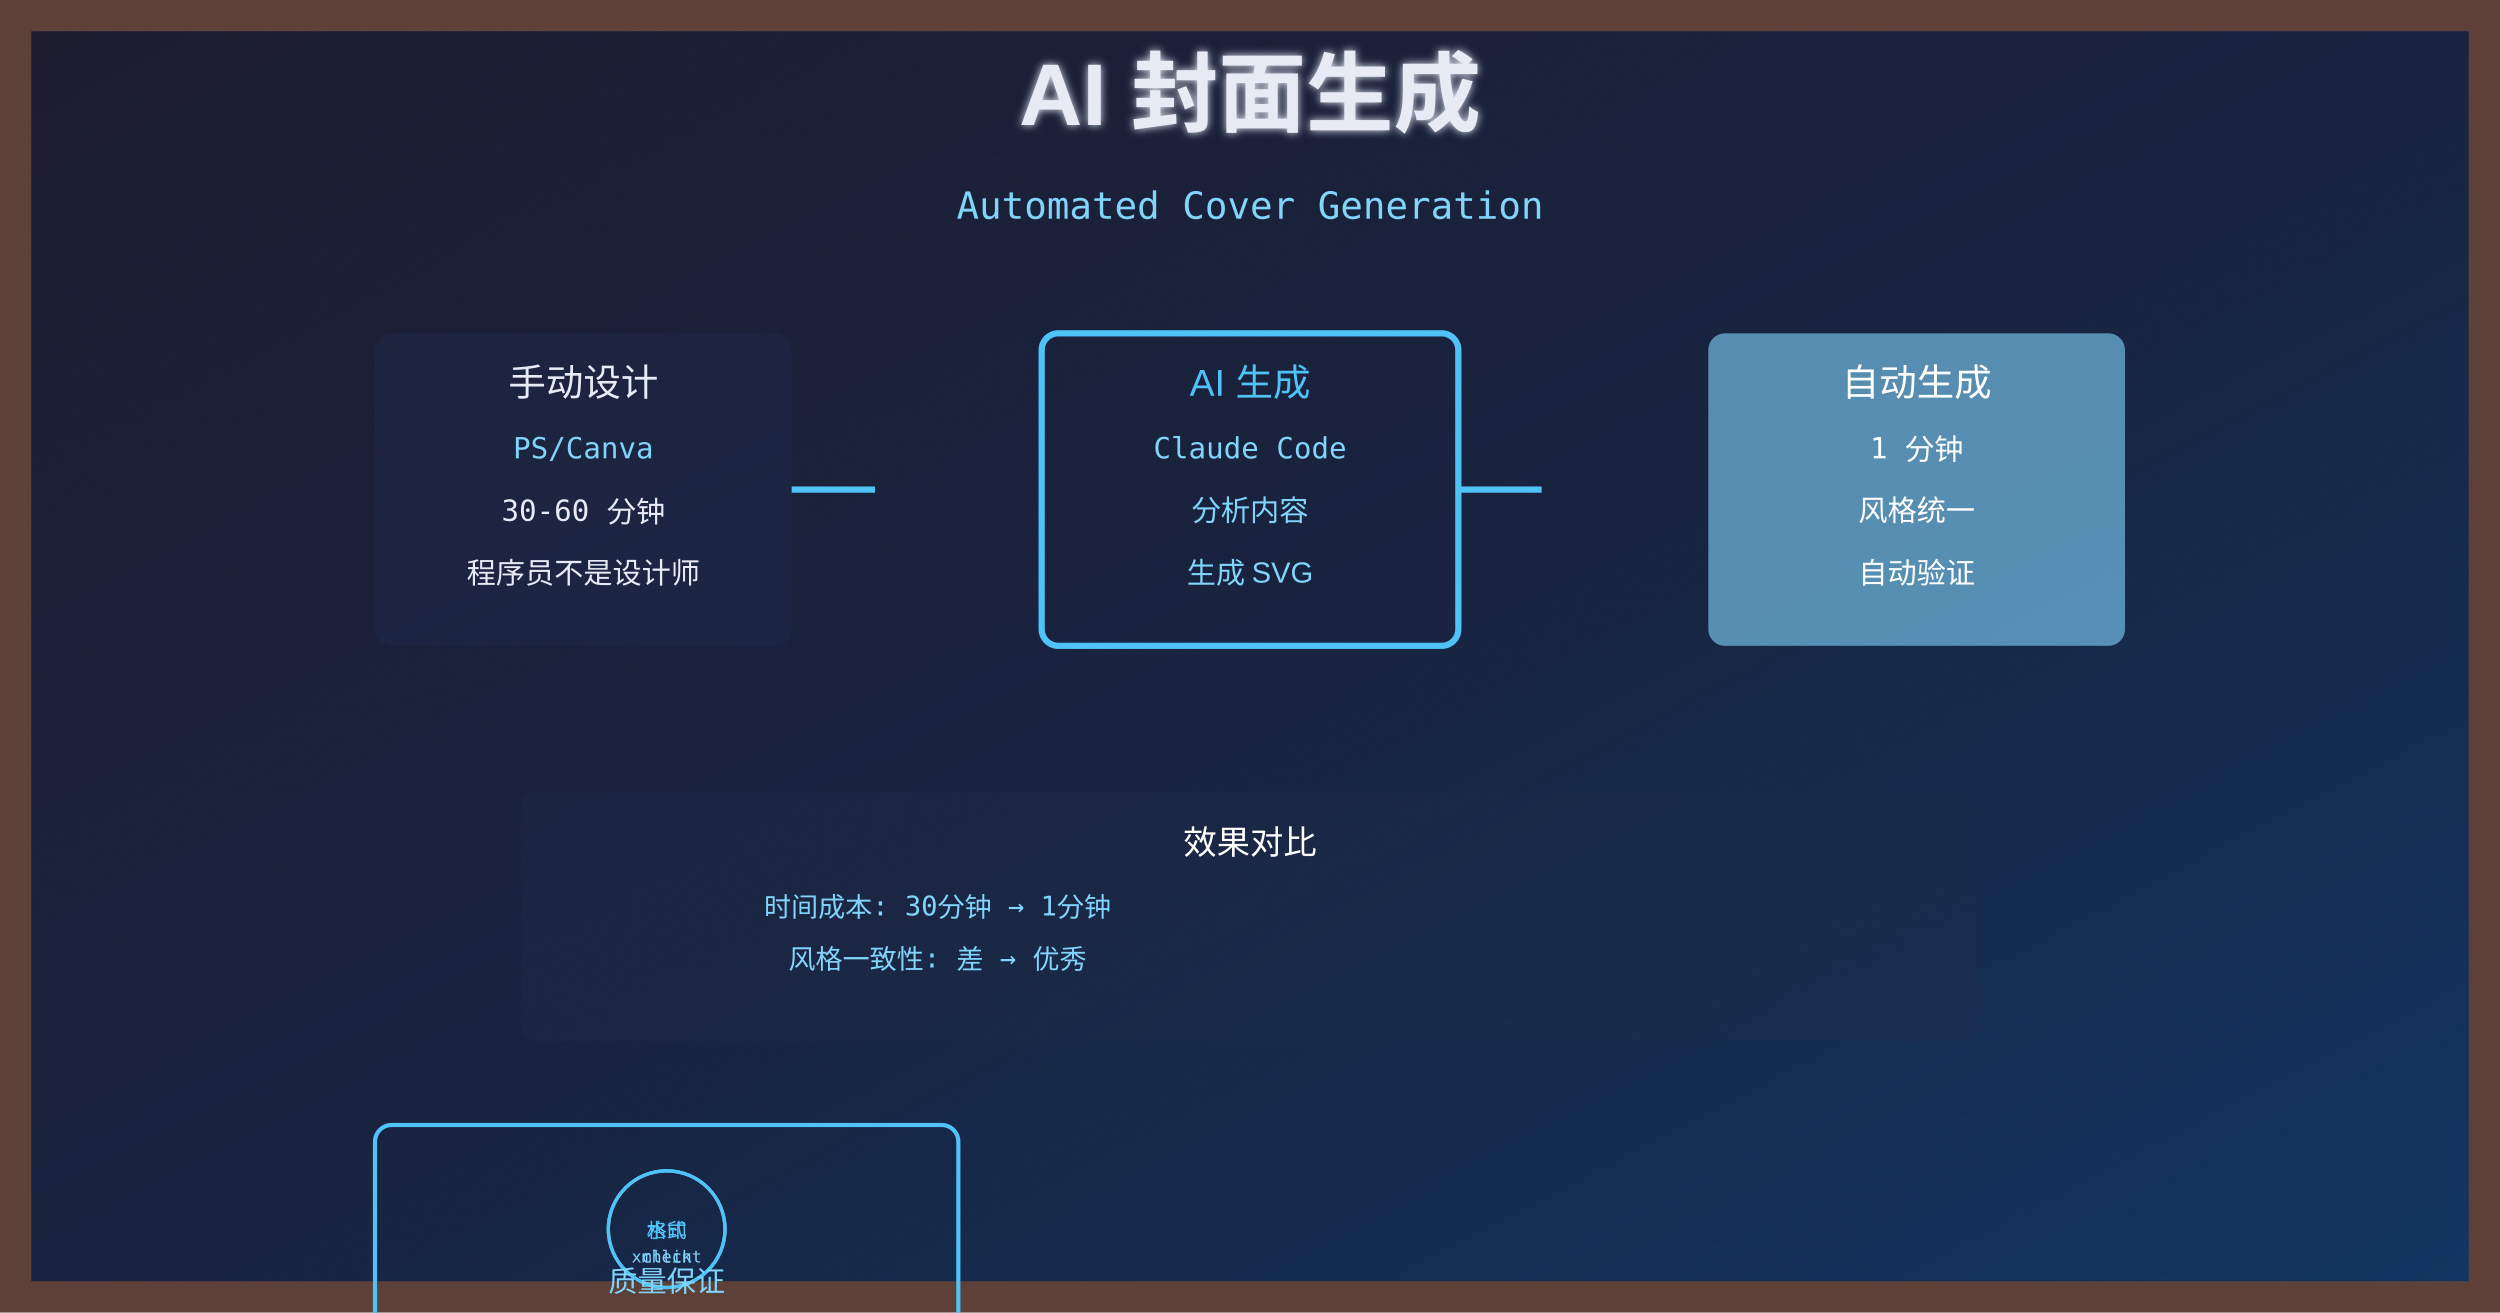
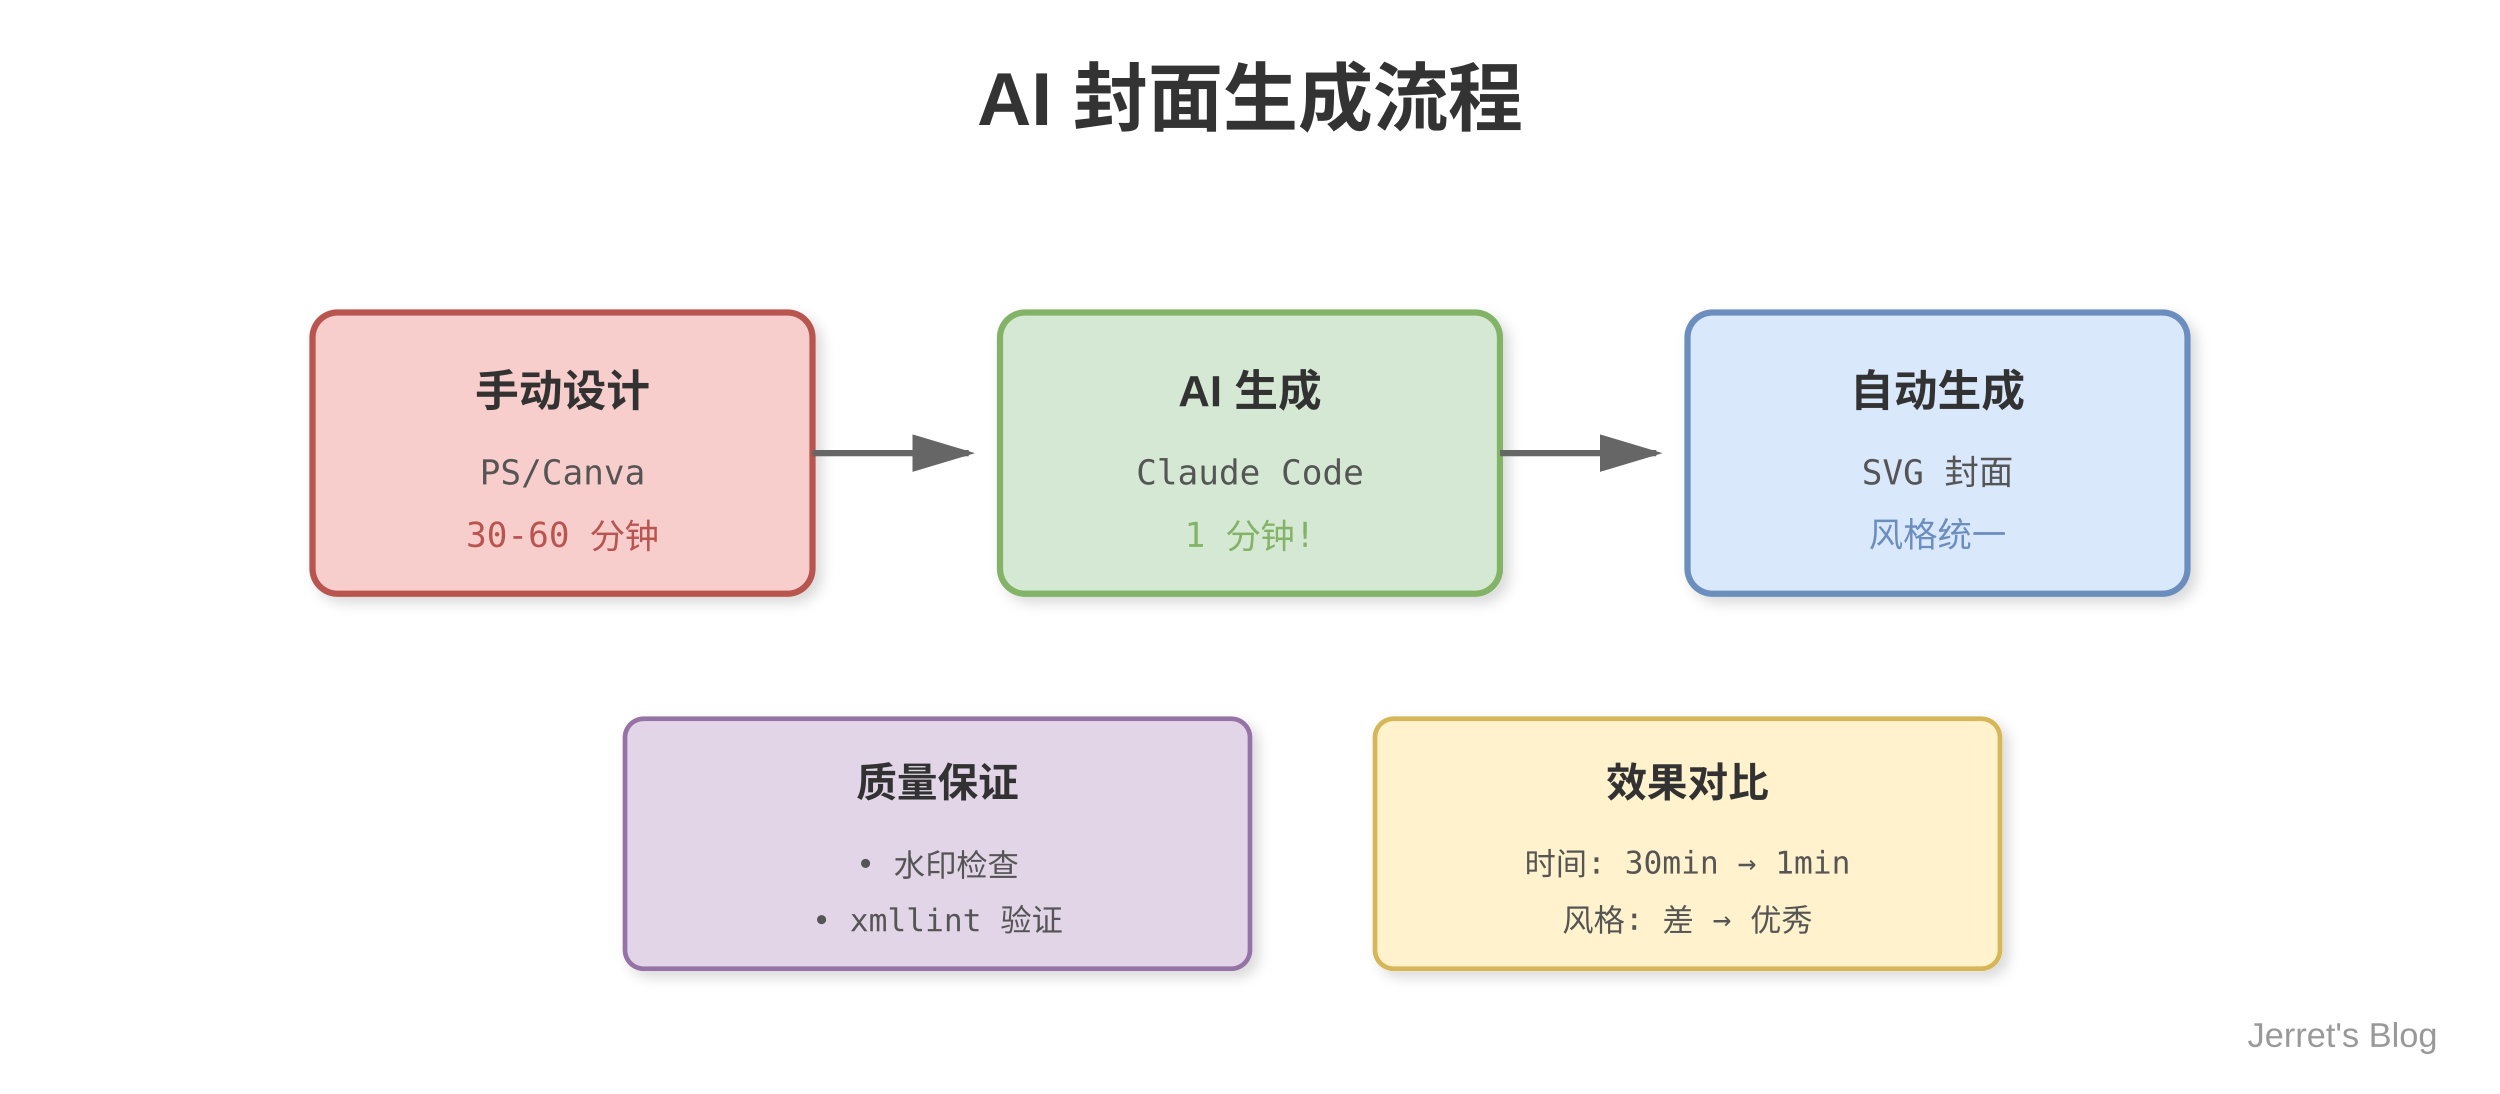
- <svg xmlns="http://www.w3.org/2000/svg" viewBox="0 0 1200 630">
+ <svg xmlns="http://www.w3.org/2000/svg" viewBox="0 0 800 350">
  <defs>
-     <linearGradient id="chalkboard-bg" x1="0%" y1="0%" x2="100%" y2="100%">
-       <stop offset="0%" style="stop-color:#1a1a2e" />
-       <stop offset="50%" style="stop-color:#16213e" />
-       <stop offset="100%" style="stop-color:#0f3460" />
-     </linearGradient>
-     <filter id="chalk-texture">
-       <feTurbulence type="fractalNoise" baseFrequency="0.9" numOctaves="4" result="noise" />
-       <feColorMatrix type="matrix" values="1 0 0 0 0 0 1 0 0 0 1 0 0.15 0" />
-       <feComposite operator="in" in2="SourceGraphic" />
-     </filter>
-     <filter id="chalk-glow">
-       <feGaussianBlur stdDeviation="2" result="coloredBlur" />
-       <feMerge>
-         <feMergeNode in="coloredBlur" />
-         <feMergeNode in="SourceGraphic" />
-       </feMerge>
-     </filter>
-     <filter id="chalk-glow-green">
-       <feGaussianBlur stdDeviation="2" result="coloredBlur" />
-       <feMerge>
-         <feMergeNode in="coloredBlur" />
-         <feMergeNode in="SourceGraphic" />
-       </feMerge>
+     <marker id="arrowhead" markerWidth="10" markerHeight="10" refX="9" refY="3" orient="auto">
+       <polygon points="0 0, 10 3, 0 6" fill="#666666" />
+     </marker>
+     <filter id="shadow" x="-20%" y="-20%" width="140%" height="140%">
+       <feDropShadow dx="2" dy="2" stdDeviation="2" flood-color="#000000" flood-opacity="0.15" />
    </filter>
  </defs>
-   <rect x="0" y="0" width="1200" height="630" fill="#5d4037" />
-   <rect x="15" y="15" width="1170" height="600" fill="url(#chalkboard-bg)" />
-   <rect x="15" y="15" width="1170" height="600" fill="#ffffff" opacity="0.03" filter="url(#chalk-texture)" />
-   <g transform="translate(600, 60)">
-     <text x="0" y="0" text-anchor="middle" font-family="Arial, sans-serif" font-size="42" font-weight="bold" fill="#e8eaf6" filter="url(#chalk-glow)">AI 封面生成</text>
-     <text x="0" y="45" text-anchor="middle" font-family="monospace" font-size="18" fill="#81d4fa">Automated Cover Generation</text>
+   <rect width="800" height="350" fill="#ffffff" />
+   <text x="400" y="40" text-anchor="middle" font-family="Arial, sans-serif" font-size="24" font-weight="bold" fill="#333333">AI 封面生成流程</text>
+   <g transform="translate(100, 100)" filter="url(#shadow)">
+     <rect x="0" y="0" width="160" height="90" rx="8" fill="#f8cecc" stroke="#b85450" stroke-width="2" />
+     <text x="80" y="30" text-anchor="middle" font-family="Arial" font-size="14" font-weight="bold" fill="#333333">手动设计</text>
+     <text x="80" y="55" text-anchor="middle" font-family="monospace" font-size="11" fill="#555555">PS/Canva</text>
+     <text x="80" y="75" text-anchor="middle" font-family="monospace" font-size="11" fill="#b85450">30-60 分钟</text>
  </g>
-   <g transform="translate(180, 160)">
-     <rect x="0" y="0" width="200" height="150" rx="8" fill="#1e2a4a" opacity="0.4" />
-     <text x="100" y="30" text-anchor="middle" font-family="Arial" font-size="18" fill="#e8eaf6">手动设计</text>
-     <text x="100" y="60" text-anchor="middle" font-family="monospace" font-size="14" fill="#81d4fa">PS/Canva</text>
-     <text x="100" y="90" text-anchor="middle" font-family="monospace" font-size="14" fill="#e8eaf6">30-60 分钟</text>
-     <text x="100" y="120" text-anchor="middle" font-family="Arial" font-size="14" fill="#e8eaf6">程序员不是设计师</text>
+   <g stroke="#666666" stroke-width="2" fill="none" marker-end="url(#arrowhead)">
+     <path d="M 260 145 Q 290 145 310 145" />
  </g>
-   <path d="M 380 235 L 420 235" stroke="#4fc3f7" stroke-width="3" marker-end="url(#arrowhead)" fill="none" />
-   <g transform="translate(500, 160)">
-     <rect x="0" y="0" width="200" height="150" rx="8" fill="none" stroke="#4fc3f7" stroke-width="3" />
-     <text x="100" y="30" text-anchor="middle" font-family="Arial" font-size="18" fill="#4fc3f7">AI 生成</text>
-     <text x="100" y="60" text-anchor="middle" font-family="monospace" font-size="14" fill="#81d4fa">Claude Code</text>
-     <text x="100" y="90" text-anchor="middle" font-family="monospace" font-size="14" fill="#81d4fa">分析内容</text>
-     <text x="100" y="120" text-anchor="middle" font-family="Arial" font-size="14" fill="#81d4fa">生成 SVG</text>
+   <g transform="translate(320, 100)" filter="url(#shadow)">
+     <rect x="0" y="0" width="160" height="90" rx="8" fill="#d5e8d4" stroke="#82b366" stroke-width="2" />
+     <text x="80" y="30" text-anchor="middle" font-family="Arial" font-size="14" font-weight="bold" fill="#333333">AI 生成</text>
+     <text x="80" y="55" text-anchor="middle" font-family="monospace" font-size="11" fill="#555555">Claude Code</text>
+     <text x="80" y="75" text-anchor="middle" font-family="monospace" font-size="11" fill="#82b366">1 分钟!</text>
  </g>
-   <path d="M 700 235 L 740 235" stroke="#4fc3f7" stroke-width="3" marker-end="url(#arrowhead)" fill="none" />
-   <g transform="translate(820, 160)">
-     <rect x="0" y="0" width="200" height="150" rx="8" fill="#81d4fa" opacity="0.6" />
-     <text x="100" y="30" text-anchor="middle" font-family="Arial" font-size="18" fill="#ffffff">自动生成</text>
-     <text x="100" y="60" text-anchor="middle" font-family="monospace" font-size="14" fill="#ffffff">1 分钟</text>
-     <text x="100" y="90" text-anchor="middle" font-family="monospace" font-size="14" fill="#ffffff">风格统一</text>
-     <text x="100" y="120" text-anchor="middle" font-family="Arial" font-size="14" fill="#ffffff">自动验证</text>
+   <g stroke="#666666" stroke-width="2" fill="none" marker-end="url(#arrowhead)">
+     <path d="M 480 145 Q 510 145 530 145" />
  </g>
-   <g transform="translate(250, 380)">
-     <rect x="0" y="0" width="700" height="120" rx="8" fill="#1e2a4a" opacity="0.3" />
-     <text x="350" y="30" text-anchor="middle" font-family="Arial" font-size="16" fill="#ffffff">效果对比</text>
-     <text x="200" y="60" text-anchor="middle" font-family="monospace" font-size="13" fill="#81d4fa">时间成本: 30分钟 → 1分钟</text>
-     <text x="200" y="85" text-anchor="middle" font-family="monospace" font-size="13" fill="#81d4fa">风格一致性: 差 → 优秀</text>
+   <g transform="translate(540, 100)" filter="url(#shadow)">
+     <rect x="0" y="0" width="160" height="90" rx="8" fill="#dae8fc" stroke="#6c8ebf" stroke-width="2" />
+     <text x="80" y="30" text-anchor="middle" font-family="Arial" font-size="14" font-weight="bold" fill="#333333">自动生成</text>
+     <text x="80" y="55" text-anchor="middle" font-family="monospace" font-size="11" fill="#555555">SVG 封面</text>
+     <text x="80" y="75" text-anchor="middle" font-family="monospace" font-size="11" fill="#6c8ebf">风格统一</text>
  </g>
-   <g transform="translate(180, 540)">
-     <rect x="0" y="0" width="280" height="100" rx="8" fill="none" stroke="#4fc3f7" stroke-width="2" />
-     <g transform="translate(140, 50) scale(0.8)">
-       <circle cx="0" cy="0" r="35" fill="none" stroke="#4fc3f7" stroke-width="2" />
-       <text x="0" y="5" text-anchor="middle" font-family="Arial" font-size="12" fill="#4fc3f7">水印</text>
-       <text x="0" y="20" text-anchor="middle" font-family="monospace" font-size="10" fill="#81d4fa">check</text>
-     </g>
-     <g transform="translate(140, 50) scale(0.8)">
-       <circle cx="0" cy="0" r="35" fill="none" stroke="#4fc3f7" stroke-width="2" />
-       <text x="0" y="5" text-anchor="middle" font-family="Arial" font-size="12" fill="#4fc3f7">格式</text>
-       <text x="0" y="20" text-anchor="middle" font-family="monospace" font-size="10" fill="#81d4fa">xmllint</text>
-     </g>
-     <text x="140" y="80" text-anchor="middle" font-family="Arial" font-size="14" fill="#81d4fa">质量保证</text>
+   <g transform="translate(200, 230)" filter="url(#shadow)">
+     <rect x="0" y="0" width="200" height="80" rx="6" fill="#e1d5e7" stroke="#9673a6" stroke-width="1.5" />
+     <text x="100" y="25" text-anchor="middle" font-family="Arial" font-size="13" font-weight="bold" fill="#333333">质量保证</text>
+     <text x="100" y="50" text-anchor="middle" font-family="monospace" font-size="10" fill="#555555">• 水印检查</text>
+     <text x="100" y="68" text-anchor="middle" font-family="monospace" font-size="10" fill="#555555">• xmllint 验证</text>
  </g>
-   <text x="1350" y="610" font-family="Arial, sans-serif" font-size="12" fill="#ffffff" opacity="0.4" text-anchor="end">Jerret's Blog</text>
+   <g transform="translate(440, 230)" filter="url(#shadow)">
+     <rect x="0" y="0" width="200" height="80" rx="6" fill="#fff2cc" stroke="#d6b656" stroke-width="1.5" />
+     <text x="100" y="25" text-anchor="middle" font-family="Arial" font-size="13" font-weight="bold" fill="#333333">效果对比</text>
+     <text x="100" y="50" text-anchor="middle" font-family="monospace" font-size="10" fill="#555555">时间: 30min → 1min</text>
+     <text x="100" y="68" text-anchor="middle" font-family="monospace" font-size="10" fill="#555555">风格: 差 → 优秀</text>
+   </g>
+   <text x="780" y="335" font-family="Arial, sans-serif" font-size="11" fill="#999999" text-anchor="end">Jerret's Blog</text>
</svg>
